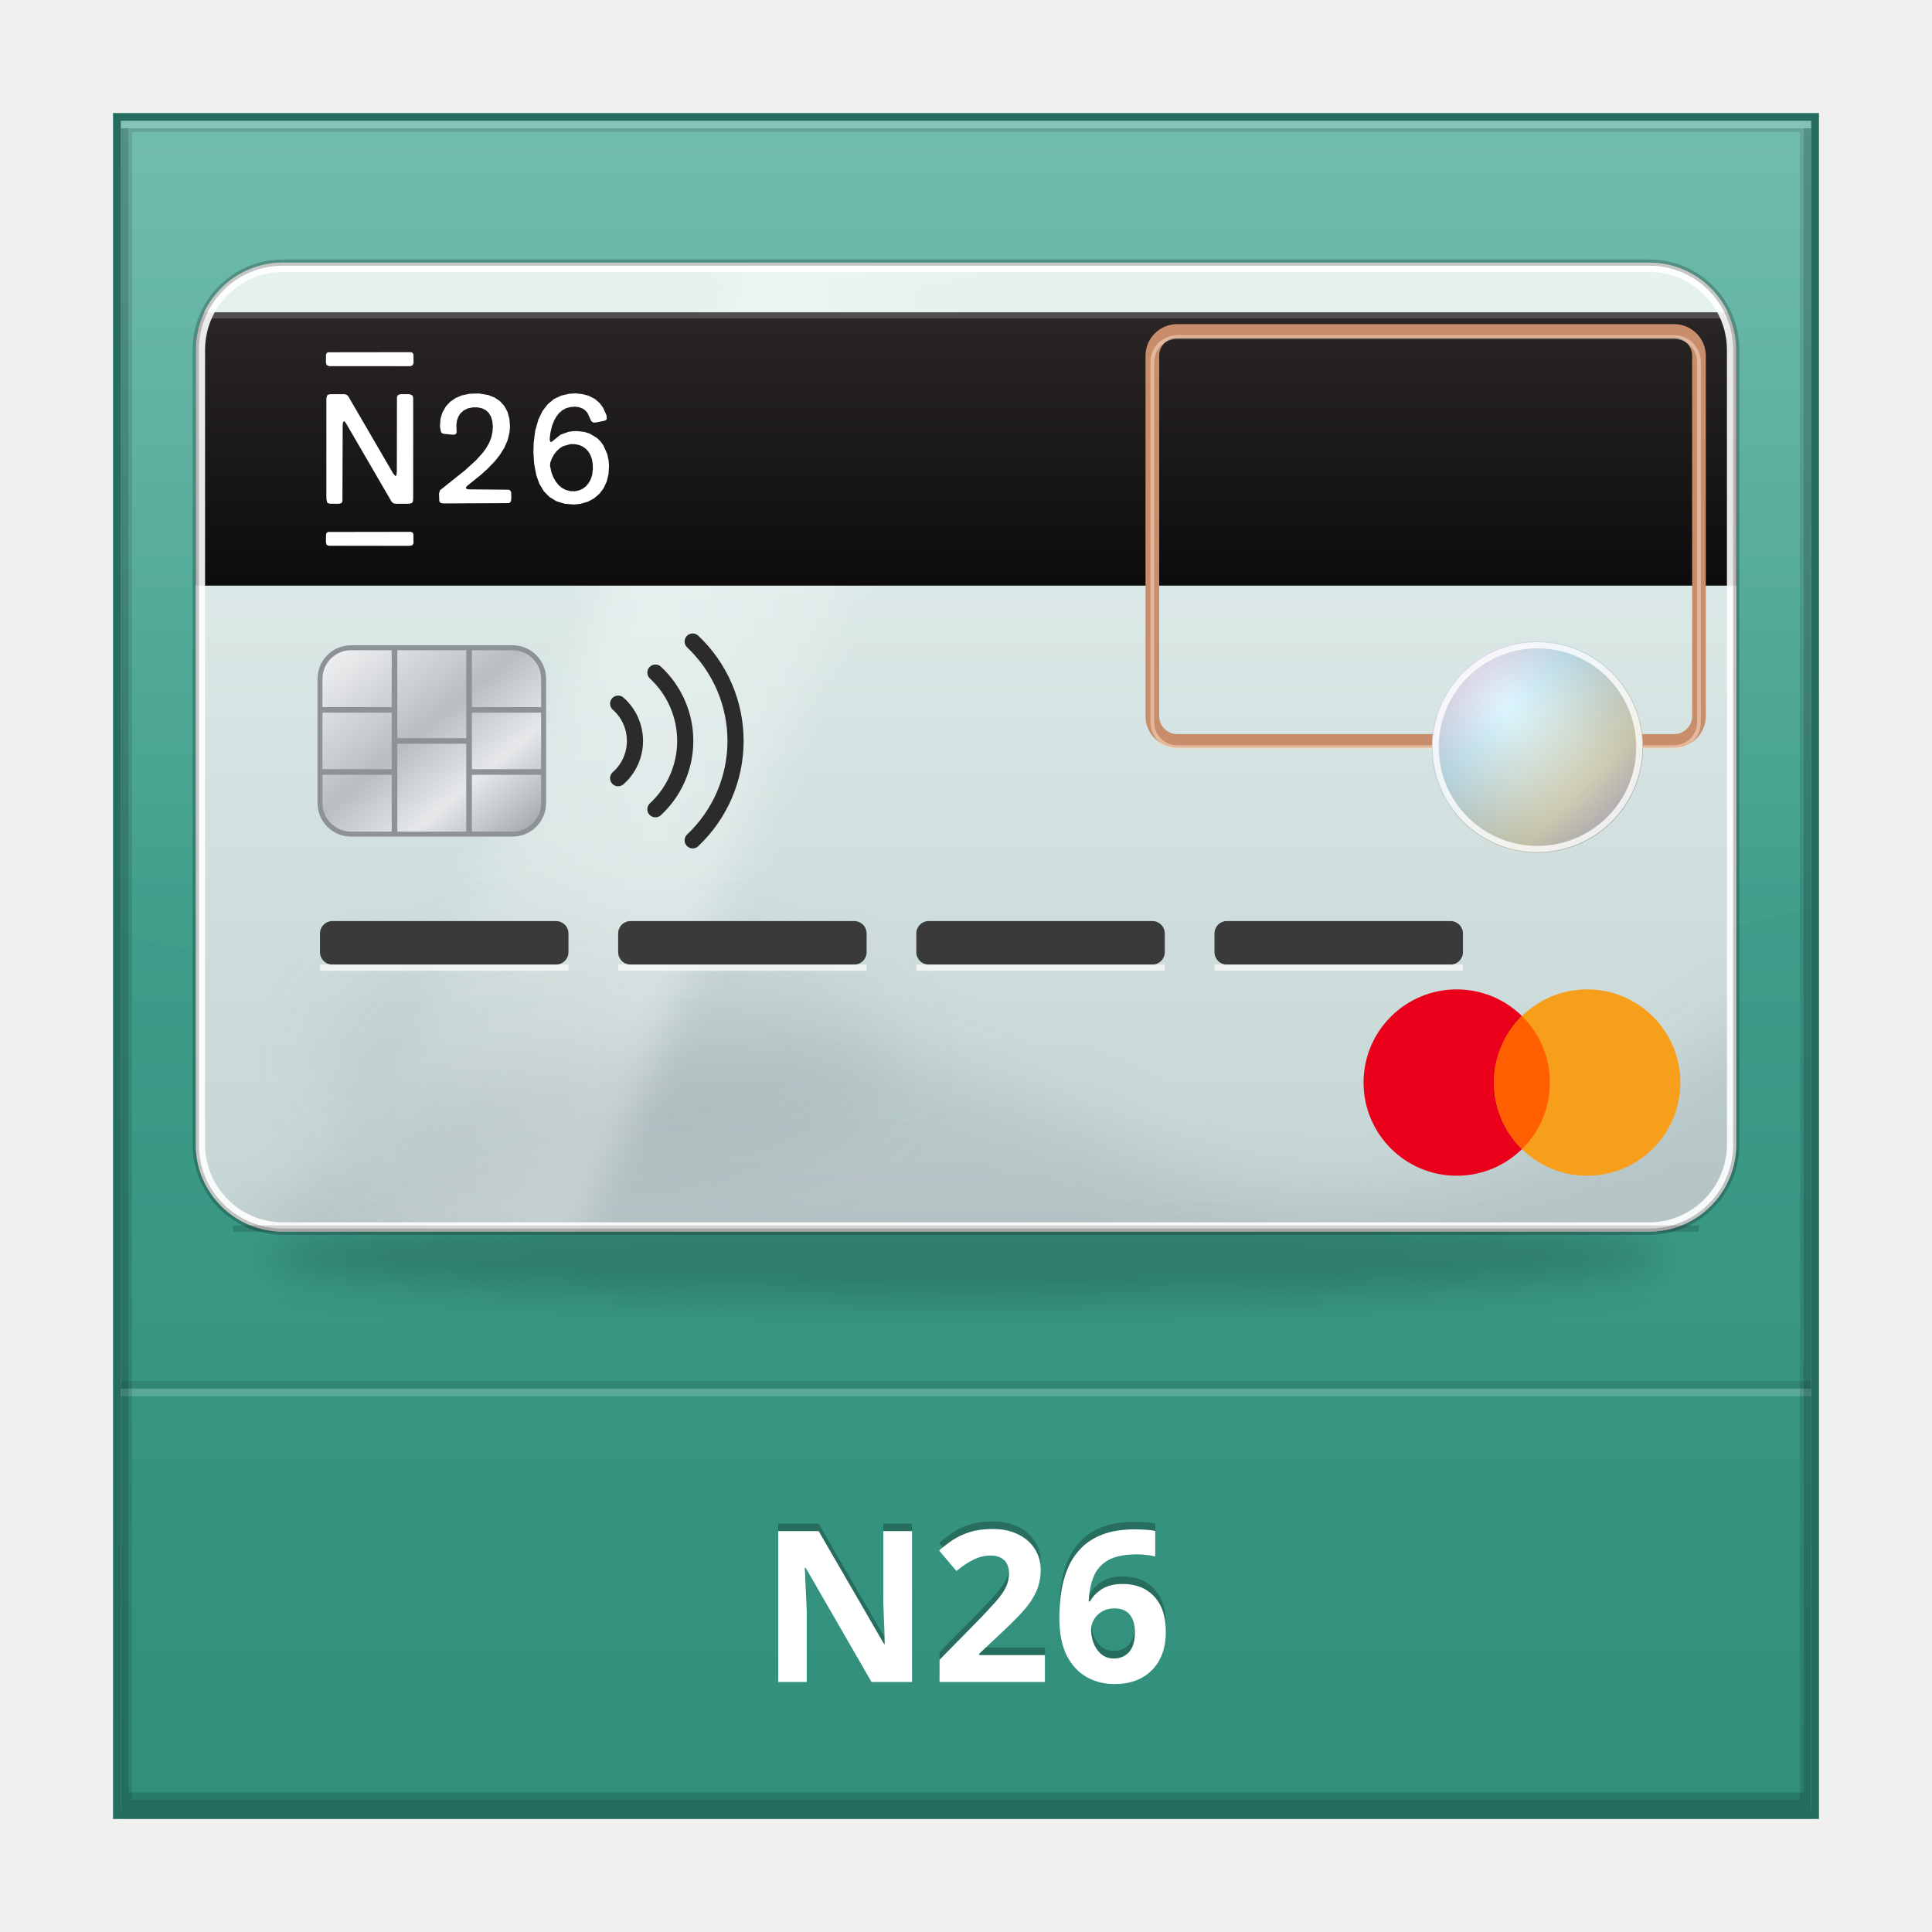
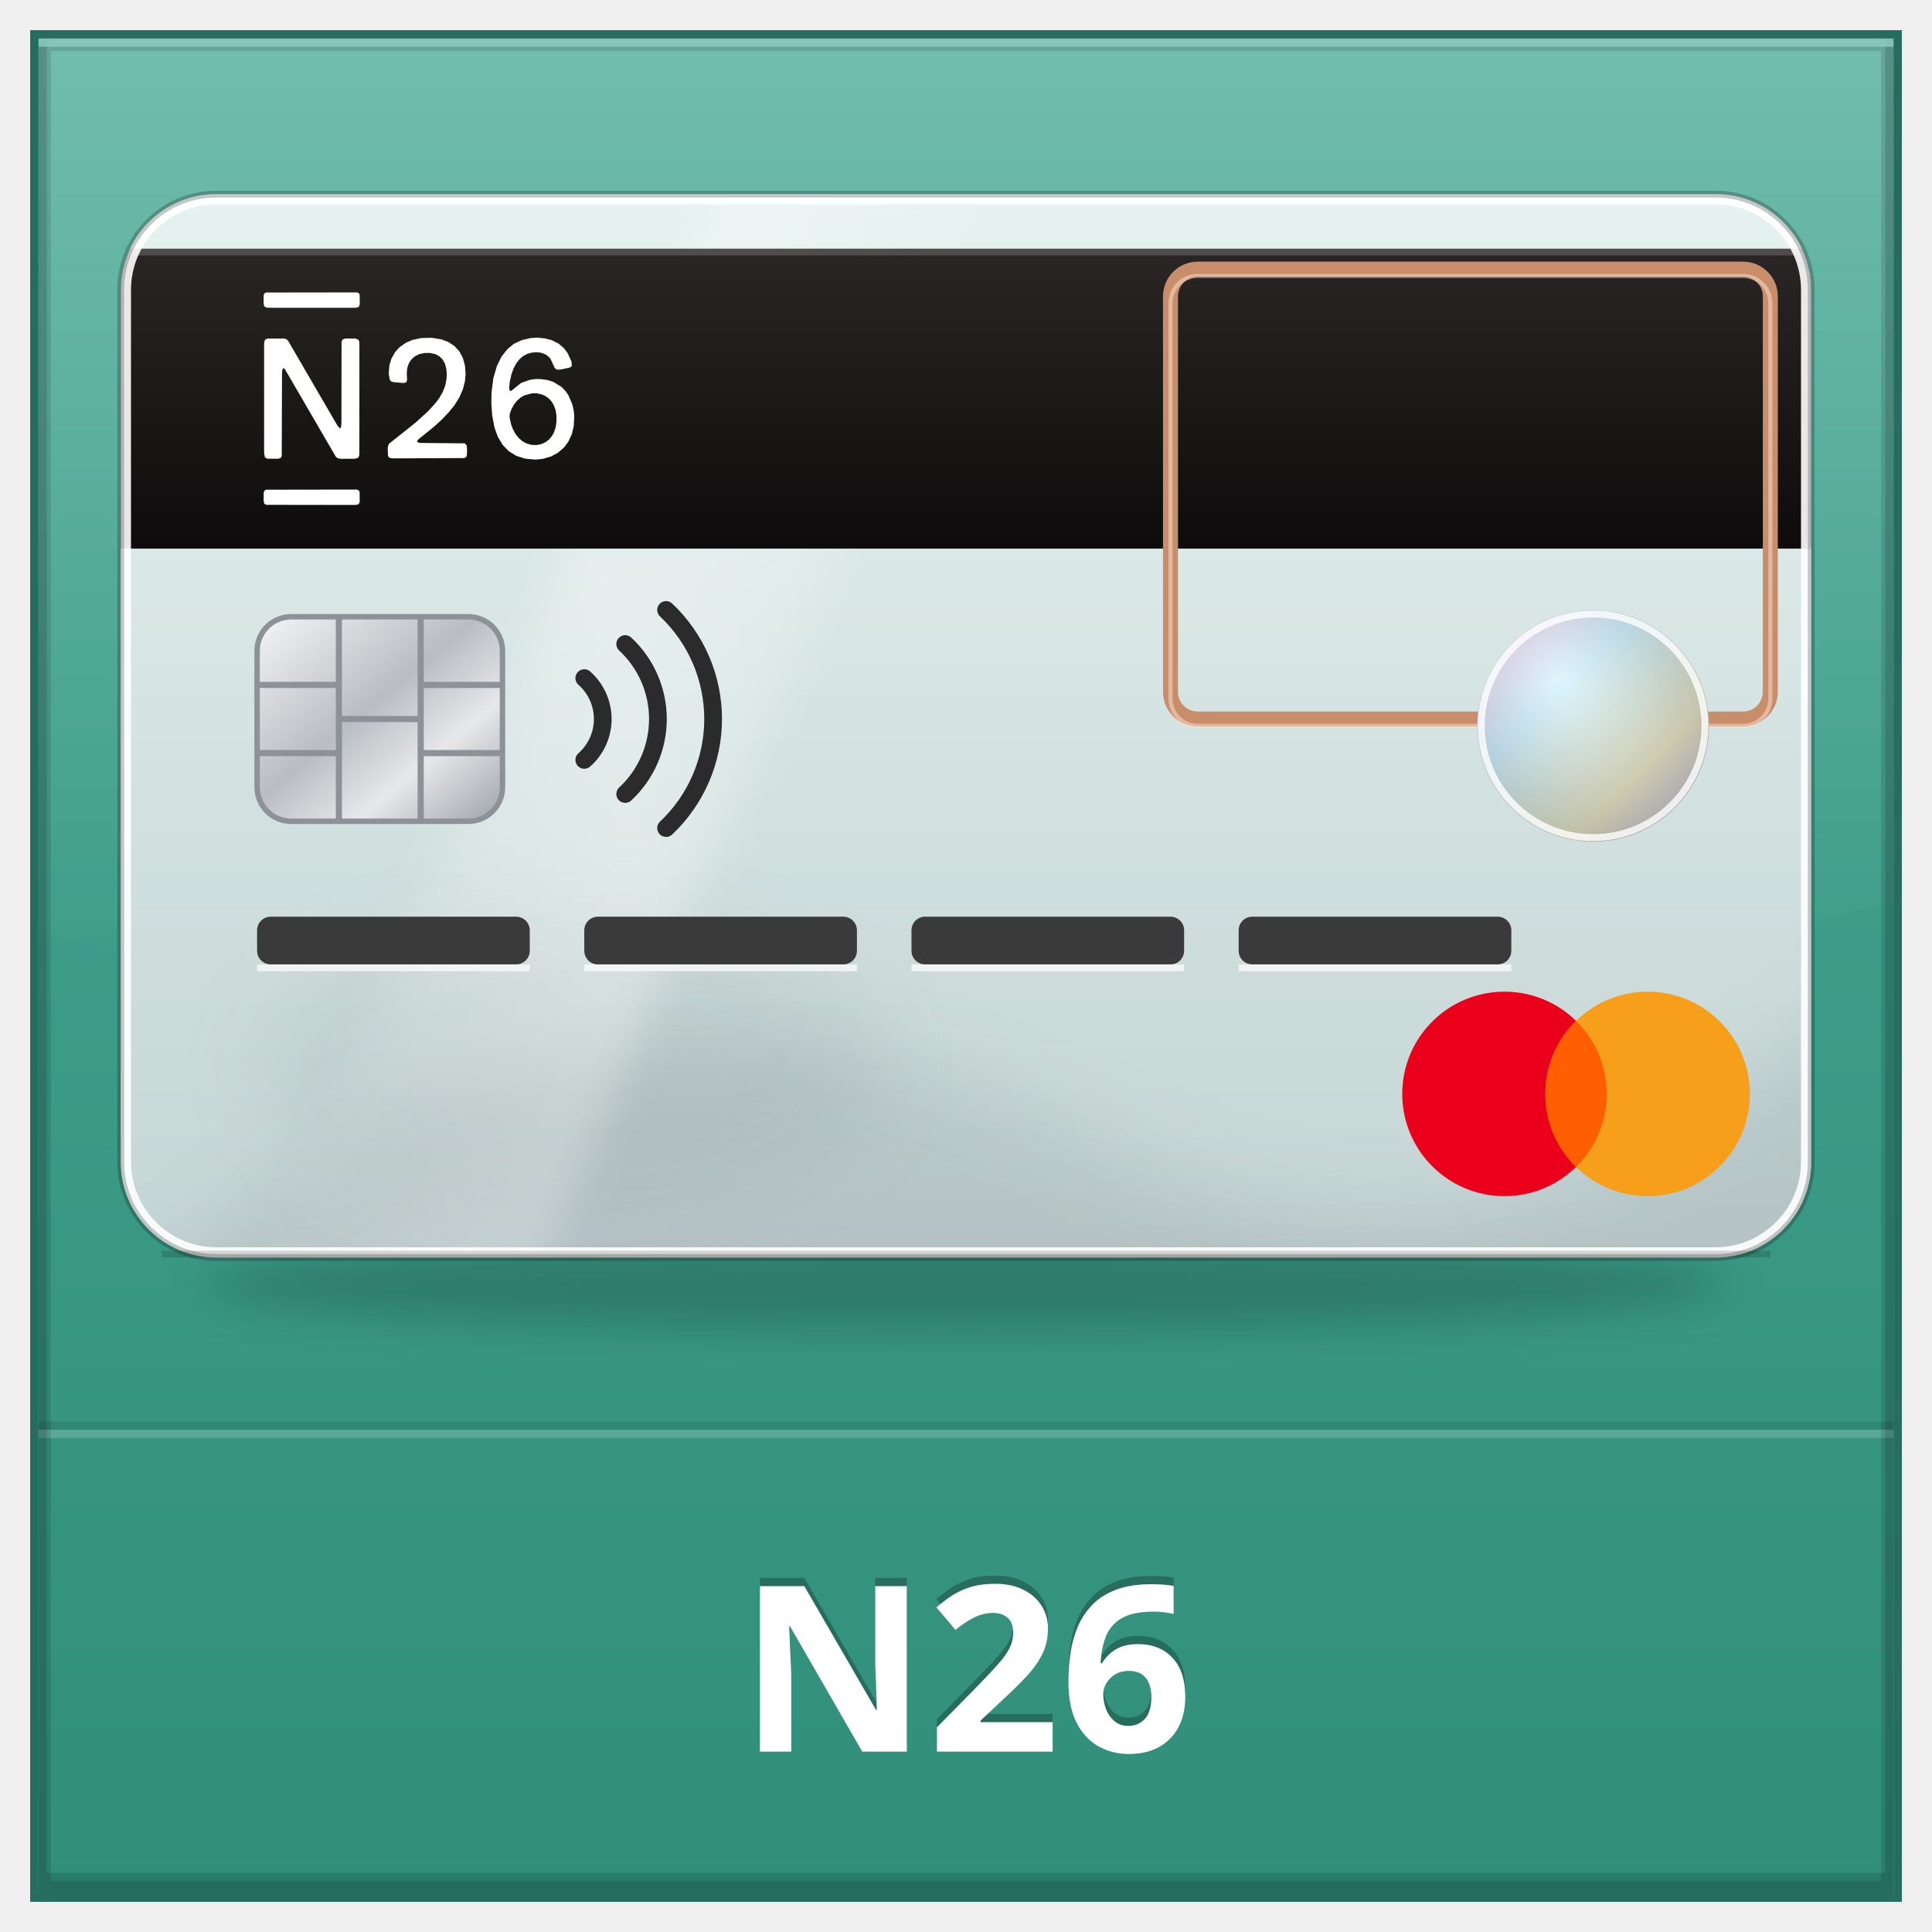
<svg xmlns="http://www.w3.org/2000/svg" width="256" height="256" viewBox="0 0 256 256">
-   <defs>
-     <path id="lbTile" d="M15 15H241V241H15Z" />
-     <clipPath id="lbClip">
-       <use href="#lbTile" />
-     </clipPath>
-     <linearGradient id="lbFill" x1="0" y1="15" x2="0" y2="241" gradientUnits="userSpaceOnUse">
-       <stop offset="0" stop-color="#4AAA97" />
-       <stop offset="1" stop-color="#308E7A" />
-     </linearGradient>
-     <linearGradient id="lbGloss" x1="0" y1="15" x2="0" y2="130" gradientUnits="userSpaceOnUse">
-       <stop offset="0" stop-color="#FFFFFF" stop-opacity="0.22" />
-       <stop offset="1" stop-color="#FFFFFF" stop-opacity="0" />
-     </linearGradient>
-   </defs>
-   <use href="#lbTile" fill="url(#lbFill)" />
-   <g clip-path="url(#lbClip)">
-     <path d="M15 15H241V120C170 138 86 138 15 124Z" fill="url(#lbGloss)" />
-     <rect x="15" y="183" width="226" height="1" fill="#000" fill-opacity="0.10" />
-     <rect x="15" y="184" width="226" height="1" fill="#FFFFFF" fill-opacity="0.18" />
+   <g transform="translate(128 128) scale(1.09735) translate(-128 -128)">
+     <defs>
+       <path id="lbTile" d="M15 15H241V241H15Z" />
+       <clipPath id="lbClip">
+         <use href="#lbTile" />
+       </clipPath>
+       <linearGradient id="lbFill" x1="0" y1="15" x2="0" y2="241" gradientUnits="userSpaceOnUse">
+         <stop offset="0" stop-color="#4AAA97" />
+         <stop offset="1" stop-color="#308E7A" />
+       </linearGradient>
+       <linearGradient id="lbGloss" x1="0" y1="15" x2="0" y2="130" gradientUnits="userSpaceOnUse">
+         <stop offset="0" stop-color="#FFFFFF" stop-opacity="0.22" />
+         <stop offset="1" stop-color="#FFFFFF" stop-opacity="0" />
+       </linearGradient>
+     </defs>
+     <use href="#lbTile" fill="url(#lbFill)" />
+     <g clip-path="url(#lbClip)">
+       <path d="M15 15H241V120C170 138 86 138 15 124Z" fill="url(#lbGloss)" />
+       <rect x="15" y="183" width="226" height="1" fill="#000" fill-opacity="0.10" />
+       <rect x="15" y="184" width="226" height="1" fill="#FFFFFF" fill-opacity="0.18" />
+     </g>
+     <g clip-path="url(#lbClip)" fill="none">
+       <use href="#lbTile" stroke="#000" stroke-opacity="0.12" stroke-width="5" />
+       <use href="#lbTile" stroke="#000" stroke-opacity="0.14" stroke-width="4" transform="translate(0 -1.5)" />
+       <use href="#lbTile" stroke="#90CBBF" stroke-opacity="0.8" stroke-width="2" transform="translate(0 1)" />
+       <use href="#lbTile" stroke="#256D5F" stroke-width="2" />
+     </g>
+     <g clip-path="url(#lbClip)">
+       <svg x="21.00" y="29.86" width="214.00" height="138.28" viewBox="-2 44 260 168" overflow="visible">
+         <defs>
+           <clipPath id="card">
+             <rect x="4" y="50" width="248" height="156" rx="14" />
+           </clipPath>
+           <linearGradient id="frost" x1="0" y1="50" x2="0" y2="206" gradientUnits="userSpaceOnUse">
+             <stop offset="0" stop-color="#FAFBFB" />
+             <stop offset="1" stop-color="#DCDFE2" />
+           </linearGradient>
+           <linearGradient id="band" x1="0" y1="58" x2="0" y2="102" gradientUnits="userSpaceOnUse">
+             <stop offset="0" stop-color="#2A2626" />
+             <stop offset="1" stop-color="#0D0B0B" />
+           </linearGradient>
+           <linearGradient id="chip" x1="0" y1="0" x2="1" y2="1">
+             <stop offset="0" stop-color="#F4F5F6" />
+             <stop offset="0.45" stop-color="#B9BDC2" />
+             <stop offset="0.7" stop-color="#E6E8EA" />
+             <stop offset="1" stop-color="#9DA2A8" />
+           </linearGradient>
+           <radialGradient id="holo" cx="0.35" cy="0.3" r="0.8">
+             <stop offset="0" stop-color="#FFFFFF" />
+             <stop offset="0.5" stop-color="#C8CBD0" />
+             <stop offset="1" stop-color="#8E939A" />
+           </radialGradient>
+           <linearGradient id="rainbow" x1="0" y1="0" x2="1" y2="1">
+             <stop offset="0" stop-color="#FF9AD5" stop-opacity="0.35" />
+             <stop offset="0.35" stop-color="#9AE7FF" stop-opacity="0.35" />
+             <stop offset="0.7" stop-color="#FFF19A" stop-opacity="0.35" />
+             <stop offset="1" stop-color="#B69AFF" stop-opacity="0.35" />
+           </linearGradient>
+           <linearGradient id="sheen" x1="0" y1="0" x2="1" y2="0">
+             <stop offset="0" stop-color="#FFFFFF" stop-opacity="0" />
+             <stop offset="0.5" stop-color="#FFFFFF" stop-opacity="0.75" />
+             <stop offset="1" stop-color="#FFFFFF" stop-opacity="0" />
+           </linearGradient>
+           <filter id="blur6" x="-50%" y="-50%" width="200%" height="200%">
+             <feGaussianBlur stdDeviation="6" />
+           </filter>
+           <filter id="blur3" x="-50%" y="-50%" width="200%" height="200%">
+             <feGaussianBlur stdDeviation="3" />
+           </filter>
+           <clipPath id="red">
+             <circle cx="207" cy="182" r="15" />
+           </clipPath>
+         </defs>
+         <ellipse cx="128" cy="210" rx="112" ry="7" fill="#000" opacity="0.18" filter="url(#blur3)" />
+         <rect x="4" y="50" width="248" height="156" rx="14" fill="url(#frost)" fill-opacity="0.86" />
+         <g clip-path="url(#card)">
+           <path d="M-10,230 C40,170 90,160 150,190 C190,210 220,200 270,160 V240 H-10Z" fill="#5E6770" opacity="0.16" filter="url(#blur6)" />
+           <ellipse cx="70" cy="178" rx="46" ry="22" fill="#6C747C" opacity="0.10" filter="url(#blur6)" />
+           <path d="M96,40 L136,40 L60,220 L20,220Z" fill="url(#sheen)" opacity="0.45" filter="url(#blur3)" />
+           <rect x="0" y="58" width="256" height="44" fill="url(#band)" />
+           <rect x="0" y="58" width="256" height="1" fill="#FFFFFF" opacity="0.18" />
+         </g>
+         <path fill="#FFFFFF" fill-rule="evenodd" transform="translate(-16.9 15.35) scale(0.3)" d="M140.63 163.61L139.88 164.07L139.56 164.88L139.53 169.13L139.88 170.42L141.13 171.05L184.63 171.07L186.02 170.63L186.55 169.38L186.48 164.63L186.00 163.88L185.13 163.55ZM216.63 185.87L212.38 186.76L209.13 188.15L206.13 190.22L203.88 192.66L201.93 196.13L201.01 199.38L200.70 203.38L201.25 206.38L201.88 207.05L202.88 207.40L207.88 207.86L209.13 207.61L209.66 206.63L209.53 202.88L209.80 200.38L210.59 198.13L211.63 196.49L213.38 194.86L215.63 193.72L218.38 193.16L220.88 193.17L223.38 193.69L225.38 194.73L226.88 196.13L228.10 198.13L228.82 200.63L229.10 203.38L228.92 206.13L228.33 209.13L227.18 212.13L225.38 215.27L223.40 217.88L219.97 221.63L214.13 226.97L200.76 237.63L200.21 239.38L200.36 243.63L201.13 244.48L202.63 244.72L237.88 244.55L238.85 243.63L239.02 241.38L238.87 238.38L237.88 237.36L216.63 237.17L215.38 237.05L214.65 236.63L214.66 236.13L215.23 235.38L222.88 229.20L226.63 225.76L230.13 222.10L232.90 218.63L235.24 214.88L236.98 210.88L237.94 207.13L238.31 203.63L238.00 199.38L236.98 195.63L235.23 192.38L232.88 189.80L230.00 187.88L226.63 186.55L221.63 185.72ZM270.13 185.87L265.88 186.83L261.88 188.70L258.63 191.39L255.75 195.13L253.56 199.63L251.84 205.63L250.99 212.38L250.87 217.63L251.28 223.63L252.42 229.63L254.04 234.13L256.43 238.13L259.38 241.18L263.13 243.50L267.63 244.89L272.63 245.31L276.13 244.93L280.13 243.76L283.38 242.02L286.38 239.43L288.49 236.63L290.24 232.88L291.19 228.88L291.43 224.13L291.18 221.38L290.44 218.13L288.44 213.63L287.03 211.63L285.13 209.70L281.13 207.28L278.38 206.40L274.88 205.93L272.38 205.91L269.63 206.32L265.38 207.85L260.63 211.70L259.87 211.63L259.58 210.13L259.97 206.88L260.77 203.38L261.90 200.38L263.13 198.16L264.63 196.24L266.38 194.72L268.38 193.63L270.63 193.00L273.13 192.77L275.38 193.09L277.38 193.86L278.78 194.88L279.88 196.12L281.88 200.52L282.88 201.31L284.38 201.30L288.91 200.38L289.88 199.94L290.25 199.38L290.07 197.38L288.27 193.38L286.42 190.88L283.88 188.66L280.38 186.89L277.13 186.05L273.38 185.67ZM141.63 186.11L140.68 186.38L140.13 186.86L139.76 188.38L139.76 242.13L140.13 244.13L140.71 244.63L141.63 244.87L146.63 244.90L147.88 244.51L148.38 243.63L148.51 203.13L148.65 201.38L149.13 200.55L149.63 200.81L150.38 201.85L174.88 243.99L175.88 244.69L177.13 244.91L184.13 244.90L185.63 244.51L186.22 243.63L186.35 241.88L186.35 188.88L186.28 187.63L185.88 186.70L184.38 186.09L179.38 186.10L178.13 186.59L177.64 187.63L177.57 227.38L177.38 229.48L176.88 230.07L175.63 228.69L151.45 187.13L150.63 186.41L149.38 186.09ZM270.76 212.88L273.13 212.90L275.38 213.38L277.13 214.09L278.96 215.38L280.33 216.88L281.39 218.63L282.25 220.88L282.71 223.63L282.76 226.38L282.39 229.38L281.56 231.88L280.62 233.63L279.20 235.38L277.38 236.80L275.38 237.70L273.13 238.19L270.63 238.12L268.13 237.43L266.13 236.34L264.39 234.88L262.78 232.88L261.52 230.63L260.56 228.13L259.79 224.63L259.90 222.88L260.73 220.63L261.970 218.38L263.38 216.58L265.13 215.01L266.88 213.95ZM140.63 260.03L139.88 260.57L139.58 261.38L139.51 265.38L139.84 266.88L140.88 267.43L184.38 267.49L185.88 267.20L186.53 266.13L186.46 261.13L186.04 260.38L185.13 259.96Z" />
+         <rect x="158" y="61" width="88" height="66" rx="4" fill="none" stroke="#C88E6C" stroke-width="2.2" />
+         <rect x="158" y="62" width="88" height="66" rx="4" fill="none" stroke="#FFE1CC" stroke-width="0.6" opacity="0.5" />
+         <rect x="24" y="112" width="36" height="30" rx="5" fill="url(#chip)" stroke="#8D9298" stroke-width="0.8" />
+         <path d="M24 122H36M24 132H36M48 122H60M48 132H60M36 112V142M48 112V142M36 127H48" stroke="#8D9298" stroke-width="0.9" fill="none" />
+         <g fill="none" stroke="#2B2B2B" stroke-width="2.6" stroke-linecap="round">
+           <path d="M72 121a8 8 0 0 1 0 12" />
+           <path d="M78 116a15 15 0 0 1 0 22" />
+           <path d="M84 111a22 22 0 0 1 0 32" />
+         </g>
+         <circle cx="220" cy="128" r="17" fill="url(#holo)" />
+         <circle cx="220" cy="128" r="17" fill="url(#rainbow)" />
+         <circle cx="220" cy="128" r="16.4" fill="none" stroke="#FFFFFF" stroke-width="1" opacity="0.8" />
+         <g fill="#3A3A3A">
+           <rect x="24" y="156" width="40" height="7" rx="2" />
+           <rect x="72" y="156" width="40" height="7" rx="2" />
+           <rect x="120" y="156" width="40" height="7" rx="2" />
+           <rect x="168" y="156" width="40" height="7" rx="2" />
+         </g>
+         <g fill="#FFFFFF" opacity="0.7">
+           <rect x="24" y="163" width="40" height="1" />
+           <rect x="72" y="163" width="40" height="1" />
+           <rect x="120" y="163" width="40" height="1" />
+           <rect x="168" y="163" width="40" height="1" />
+         </g>
+         <circle cx="207" cy="182" r="15" fill="#EB001B" />
+         <circle cx="228" cy="182" r="15" fill="#F79E1B" />
+         <circle cx="228" cy="182" r="15" fill="#FF5F00" clip-path="url(#red)" />
+         <rect x="4.75" y="50.75" width="246.5" height="154.5" rx="13.3" fill="none" stroke="#FFFFFF" stroke-width="1.5" opacity="0.9" />
+         <rect x="4" y="50" width="248" height="156" rx="14" fill="none" stroke="#000" stroke-opacity="0.22" stroke-width="1" />
+         <path d="M10,205.5 H246" stroke="#000" stroke-opacity="0.15" stroke-width="1" />
+       </svg>
+     </g>
+     <text x="128" y="212.0" dominant-baseline="central" text-anchor="middle" font-family="Segoe UI, Microsoft YaHei, sans-serif" font-weight="700" font-size="28.0" fill="#000000" fill-opacity="0.25" transform="translate(0 -1)">N26</text>
+     <text x="128" y="212.0" dominant-baseline="central" text-anchor="middle" font-family="Segoe UI, Microsoft YaHei, sans-serif" font-weight="700" font-size="28.0" fill="#FFFFFF">N26</text>
  </g>
-   <g clip-path="url(#lbClip)" fill="none">
-     <use href="#lbTile" stroke="#000" stroke-opacity="0.12" stroke-width="5" />
-     <use href="#lbTile" stroke="#000" stroke-opacity="0.14" stroke-width="4" transform="translate(0 -1.5)" />
-     <use href="#lbTile" stroke="#90CBBF" stroke-opacity="0.8" stroke-width="2" transform="translate(0 1)" />
-     <use href="#lbTile" stroke="#256D5F" stroke-width="2" />
-   </g>
-   <g clip-path="url(#lbClip)">
-     <svg x="21.00" y="29.86" width="214.00" height="138.28" viewBox="-2 44 260 168" overflow="visible">
-       <defs>
-         <clipPath id="card">
-           <rect x="4" y="50" width="248" height="156" rx="14" />
-         </clipPath>
-         <linearGradient id="frost" x1="0" y1="50" x2="0" y2="206" gradientUnits="userSpaceOnUse">
-           <stop offset="0" stop-color="#FAFBFB" />
-           <stop offset="1" stop-color="#DCDFE2" />
-         </linearGradient>
-         <linearGradient id="band" x1="0" y1="58" x2="0" y2="102" gradientUnits="userSpaceOnUse">
-           <stop offset="0" stop-color="#2A2626" />
-           <stop offset="1" stop-color="#0D0B0B" />
-         </linearGradient>
-         <linearGradient id="chip" x1="0" y1="0" x2="1" y2="1">
-           <stop offset="0" stop-color="#F4F5F6" />
-           <stop offset="0.45" stop-color="#B9BDC2" />
-           <stop offset="0.7" stop-color="#E6E8EA" />
-           <stop offset="1" stop-color="#9DA2A8" />
-         </linearGradient>
-         <radialGradient id="holo" cx="0.35" cy="0.3" r="0.8">
-           <stop offset="0" stop-color="#FFFFFF" />
-           <stop offset="0.5" stop-color="#C8CBD0" />
-           <stop offset="1" stop-color="#8E939A" />
-         </radialGradient>
-         <linearGradient id="rainbow" x1="0" y1="0" x2="1" y2="1">
-           <stop offset="0" stop-color="#FF9AD5" stop-opacity="0.35" />
-           <stop offset="0.35" stop-color="#9AE7FF" stop-opacity="0.35" />
-           <stop offset="0.7" stop-color="#FFF19A" stop-opacity="0.35" />
-           <stop offset="1" stop-color="#B69AFF" stop-opacity="0.35" />
-         </linearGradient>
-         <linearGradient id="sheen" x1="0" y1="0" x2="1" y2="0">
-           <stop offset="0" stop-color="#FFFFFF" stop-opacity="0" />
-           <stop offset="0.5" stop-color="#FFFFFF" stop-opacity="0.75" />
-           <stop offset="1" stop-color="#FFFFFF" stop-opacity="0" />
-         </linearGradient>
-         <filter id="blur6" x="-50%" y="-50%" width="200%" height="200%">
-           <feGaussianBlur stdDeviation="6" />
-         </filter>
-         <filter id="blur3" x="-50%" y="-50%" width="200%" height="200%">
-           <feGaussianBlur stdDeviation="3" />
-         </filter>
-         <clipPath id="red">
-           <circle cx="207" cy="182" r="15" />
-         </clipPath>
-       </defs>
-       <ellipse cx="128" cy="210" rx="112" ry="7" fill="#000" opacity="0.18" filter="url(#blur3)" />
-       <rect x="4" y="50" width="248" height="156" rx="14" fill="url(#frost)" fill-opacity="0.86" />
-       <g clip-path="url(#card)">
-         <path d="M-10,230 C40,170 90,160 150,190 C190,210 220,200 270,160 V240 H-10Z" fill="#5E6770" opacity="0.16" filter="url(#blur6)" />
-         <ellipse cx="70" cy="178" rx="46" ry="22" fill="#6C747C" opacity="0.10" filter="url(#blur6)" />
-         <path d="M96,40 L136,40 L60,220 L20,220Z" fill="url(#sheen)" opacity="0.45" filter="url(#blur3)" />
-         <rect x="0" y="58" width="256" height="44" fill="url(#band)" />
-         <rect x="0" y="58" width="256" height="1" fill="#FFFFFF" opacity="0.18" />
-       </g>
-       <path fill="#FFFFFF" fill-rule="evenodd" transform="translate(-16.9 15.35) scale(0.3)" d="M140.63 163.61L139.88 164.07L139.56 164.88L139.53 169.13L139.88 170.42L141.13 171.05L184.63 171.07L186.02 170.63L186.55 169.38L186.48 164.63L186.00 163.88L185.13 163.55ZM216.63 185.87L212.38 186.76L209.13 188.15L206.13 190.22L203.88 192.66L201.93 196.13L201.01 199.38L200.70 203.38L201.25 206.38L201.88 207.05L202.88 207.40L207.88 207.86L209.13 207.61L209.66 206.63L209.53 202.88L209.80 200.38L210.59 198.13L211.63 196.49L213.38 194.86L215.63 193.72L218.38 193.16L220.88 193.17L223.38 193.69L225.38 194.73L226.88 196.13L228.10 198.13L228.82 200.63L229.10 203.38L228.92 206.13L228.33 209.13L227.18 212.13L225.38 215.27L223.40 217.88L219.97 221.63L214.13 226.97L200.76 237.63L200.21 239.38L200.36 243.63L201.13 244.48L202.63 244.72L237.88 244.55L238.85 243.63L239.02 241.38L238.87 238.38L237.88 237.36L216.63 237.17L215.38 237.05L214.65 236.63L214.66 236.13L215.23 235.38L222.88 229.20L226.63 225.76L230.13 222.10L232.90 218.63L235.24 214.88L236.98 210.88L237.94 207.13L238.31 203.63L238.00 199.38L236.98 195.63L235.23 192.38L232.88 189.80L230.00 187.88L226.63 186.55L221.63 185.72ZM270.13 185.87L265.88 186.83L261.88 188.70L258.63 191.39L255.75 195.13L253.56 199.63L251.84 205.63L250.99 212.38L250.87 217.63L251.28 223.63L252.42 229.63L254.04 234.13L256.43 238.13L259.38 241.18L263.13 243.50L267.63 244.89L272.63 245.31L276.13 244.93L280.13 243.76L283.38 242.02L286.38 239.43L288.49 236.63L290.24 232.88L291.19 228.88L291.43 224.13L291.18 221.38L290.44 218.13L288.44 213.63L287.03 211.63L285.13 209.70L281.13 207.28L278.38 206.40L274.88 205.93L272.38 205.91L269.63 206.32L265.38 207.85L260.63 211.70L259.87 211.63L259.58 210.13L259.97 206.88L260.77 203.38L261.90 200.38L263.13 198.16L264.63 196.24L266.38 194.72L268.38 193.63L270.63 193.00L273.13 192.77L275.38 193.09L277.38 193.86L278.78 194.88L279.88 196.12L281.88 200.52L282.88 201.31L284.38 201.30L288.91 200.38L289.88 199.94L290.25 199.38L290.07 197.38L288.27 193.38L286.42 190.88L283.88 188.66L280.38 186.89L277.13 186.05L273.38 185.67ZM141.63 186.11L140.68 186.38L140.13 186.86L139.76 188.38L139.76 242.13L140.13 244.13L140.71 244.63L141.63 244.87L146.63 244.90L147.88 244.51L148.38 243.63L148.51 203.13L148.65 201.38L149.13 200.55L149.63 200.81L150.38 201.85L174.88 243.99L175.88 244.69L177.13 244.91L184.13 244.90L185.63 244.51L186.22 243.63L186.35 241.88L186.35 188.88L186.28 187.63L185.88 186.70L184.38 186.09L179.38 186.10L178.13 186.59L177.64 187.63L177.57 227.38L177.38 229.48L176.88 230.07L175.63 228.69L151.45 187.13L150.63 186.41L149.38 186.09ZM270.76 212.88L273.13 212.90L275.38 213.38L277.13 214.09L278.96 215.38L280.33 216.88L281.39 218.63L282.25 220.88L282.71 223.63L282.76 226.38L282.39 229.38L281.56 231.88L280.62 233.63L279.20 235.38L277.38 236.80L275.38 237.70L273.13 238.19L270.63 238.12L268.13 237.43L266.13 236.34L264.39 234.88L262.78 232.88L261.52 230.63L260.56 228.13L259.79 224.63L259.90 222.88L260.73 220.63L261.970 218.38L263.38 216.58L265.13 215.01L266.88 213.95ZM140.63 260.03L139.88 260.57L139.58 261.38L139.51 265.38L139.84 266.88L140.88 267.43L184.38 267.49L185.88 267.20L186.53 266.13L186.46 261.13L186.04 260.38L185.13 259.96Z" />
-       <rect x="158" y="61" width="88" height="66" rx="4" fill="none" stroke="#C88E6C" stroke-width="2.2" />
-       <rect x="158" y="62" width="88" height="66" rx="4" fill="none" stroke="#FFE1CC" stroke-width="0.6" opacity="0.5" />
-       <rect x="24" y="112" width="36" height="30" rx="5" fill="url(#chip)" stroke="#8D9298" stroke-width="0.8" />
-       <path d="M24 122H36M24 132H36M48 122H60M48 132H60M36 112V142M48 112V142M36 127H48" stroke="#8D9298" stroke-width="0.9" fill="none" />
-       <g fill="none" stroke="#2B2B2B" stroke-width="2.6" stroke-linecap="round">
-         <path d="M72 121a8 8 0 0 1 0 12" />
-         <path d="M78 116a15 15 0 0 1 0 22" />
-         <path d="M84 111a22 22 0 0 1 0 32" />
-       </g>
-       <circle cx="220" cy="128" r="17" fill="url(#holo)" />
-       <circle cx="220" cy="128" r="17" fill="url(#rainbow)" />
-       <circle cx="220" cy="128" r="16.4" fill="none" stroke="#FFFFFF" stroke-width="1" opacity="0.8" />
-       <g fill="#3A3A3A">
-         <rect x="24" y="156" width="40" height="7" rx="2" />
-         <rect x="72" y="156" width="40" height="7" rx="2" />
-         <rect x="120" y="156" width="40" height="7" rx="2" />
-         <rect x="168" y="156" width="40" height="7" rx="2" />
-       </g>
-       <g fill="#FFFFFF" opacity="0.7">
-         <rect x="24" y="163" width="40" height="1" />
-         <rect x="72" y="163" width="40" height="1" />
-         <rect x="120" y="163" width="40" height="1" />
-         <rect x="168" y="163" width="40" height="1" />
-       </g>
-       <circle cx="207" cy="182" r="15" fill="#EB001B" />
-       <circle cx="228" cy="182" r="15" fill="#F79E1B" />
-       <circle cx="228" cy="182" r="15" fill="#FF5F00" clip-path="url(#red)" />
-       <rect x="4.75" y="50.75" width="246.5" height="154.5" rx="13.3" fill="none" stroke="#FFFFFF" stroke-width="1.5" opacity="0.9" />
-       <rect x="4" y="50" width="248" height="156" rx="14" fill="none" stroke="#000" stroke-opacity="0.22" stroke-width="1" />
-       <path d="M10,205.5 H246" stroke="#000" stroke-opacity="0.15" stroke-width="1" />
-     </svg>
-   </g>
-   <text x="128" y="212.0" dominant-baseline="central" text-anchor="middle" font-family="Segoe UI, Microsoft YaHei, sans-serif" font-weight="700" font-size="28.0" fill="#000000" fill-opacity="0.25" transform="translate(0 -1)">N26</text>
-   <text x="128" y="212.0" dominant-baseline="central" text-anchor="middle" font-family="Segoe UI, Microsoft YaHei, sans-serif" font-weight="700" font-size="28.0" fill="#FFFFFF">N26</text>
</svg>
